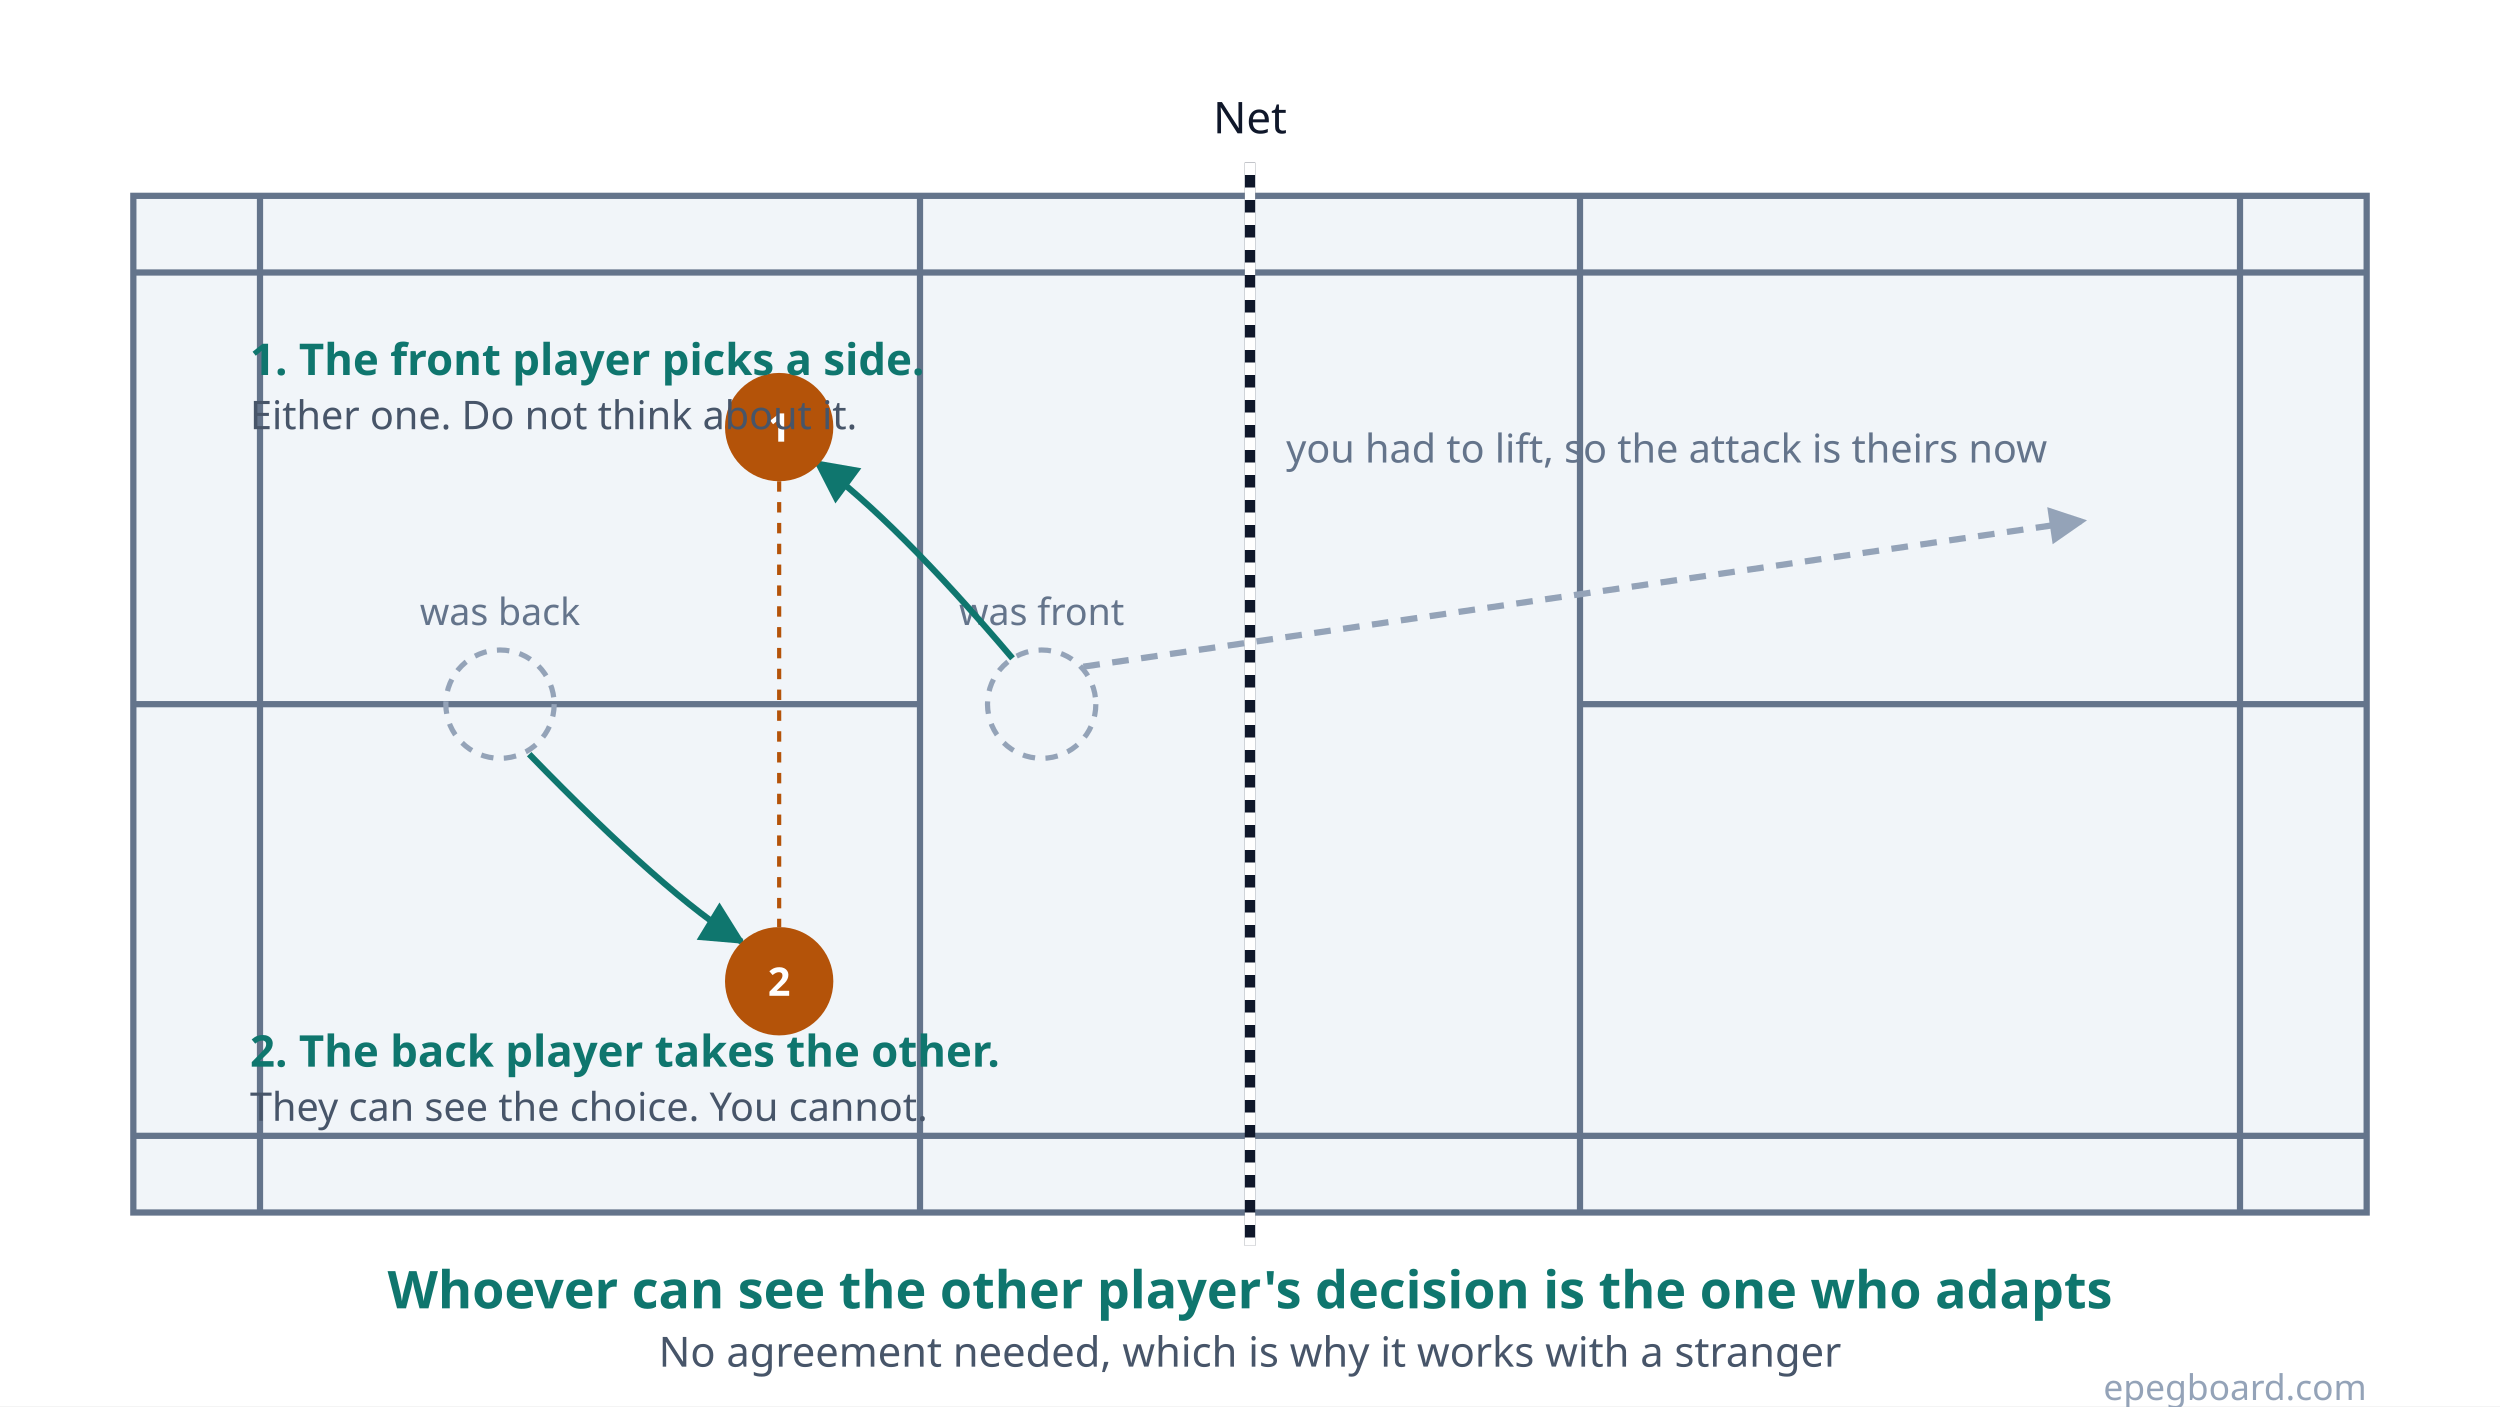
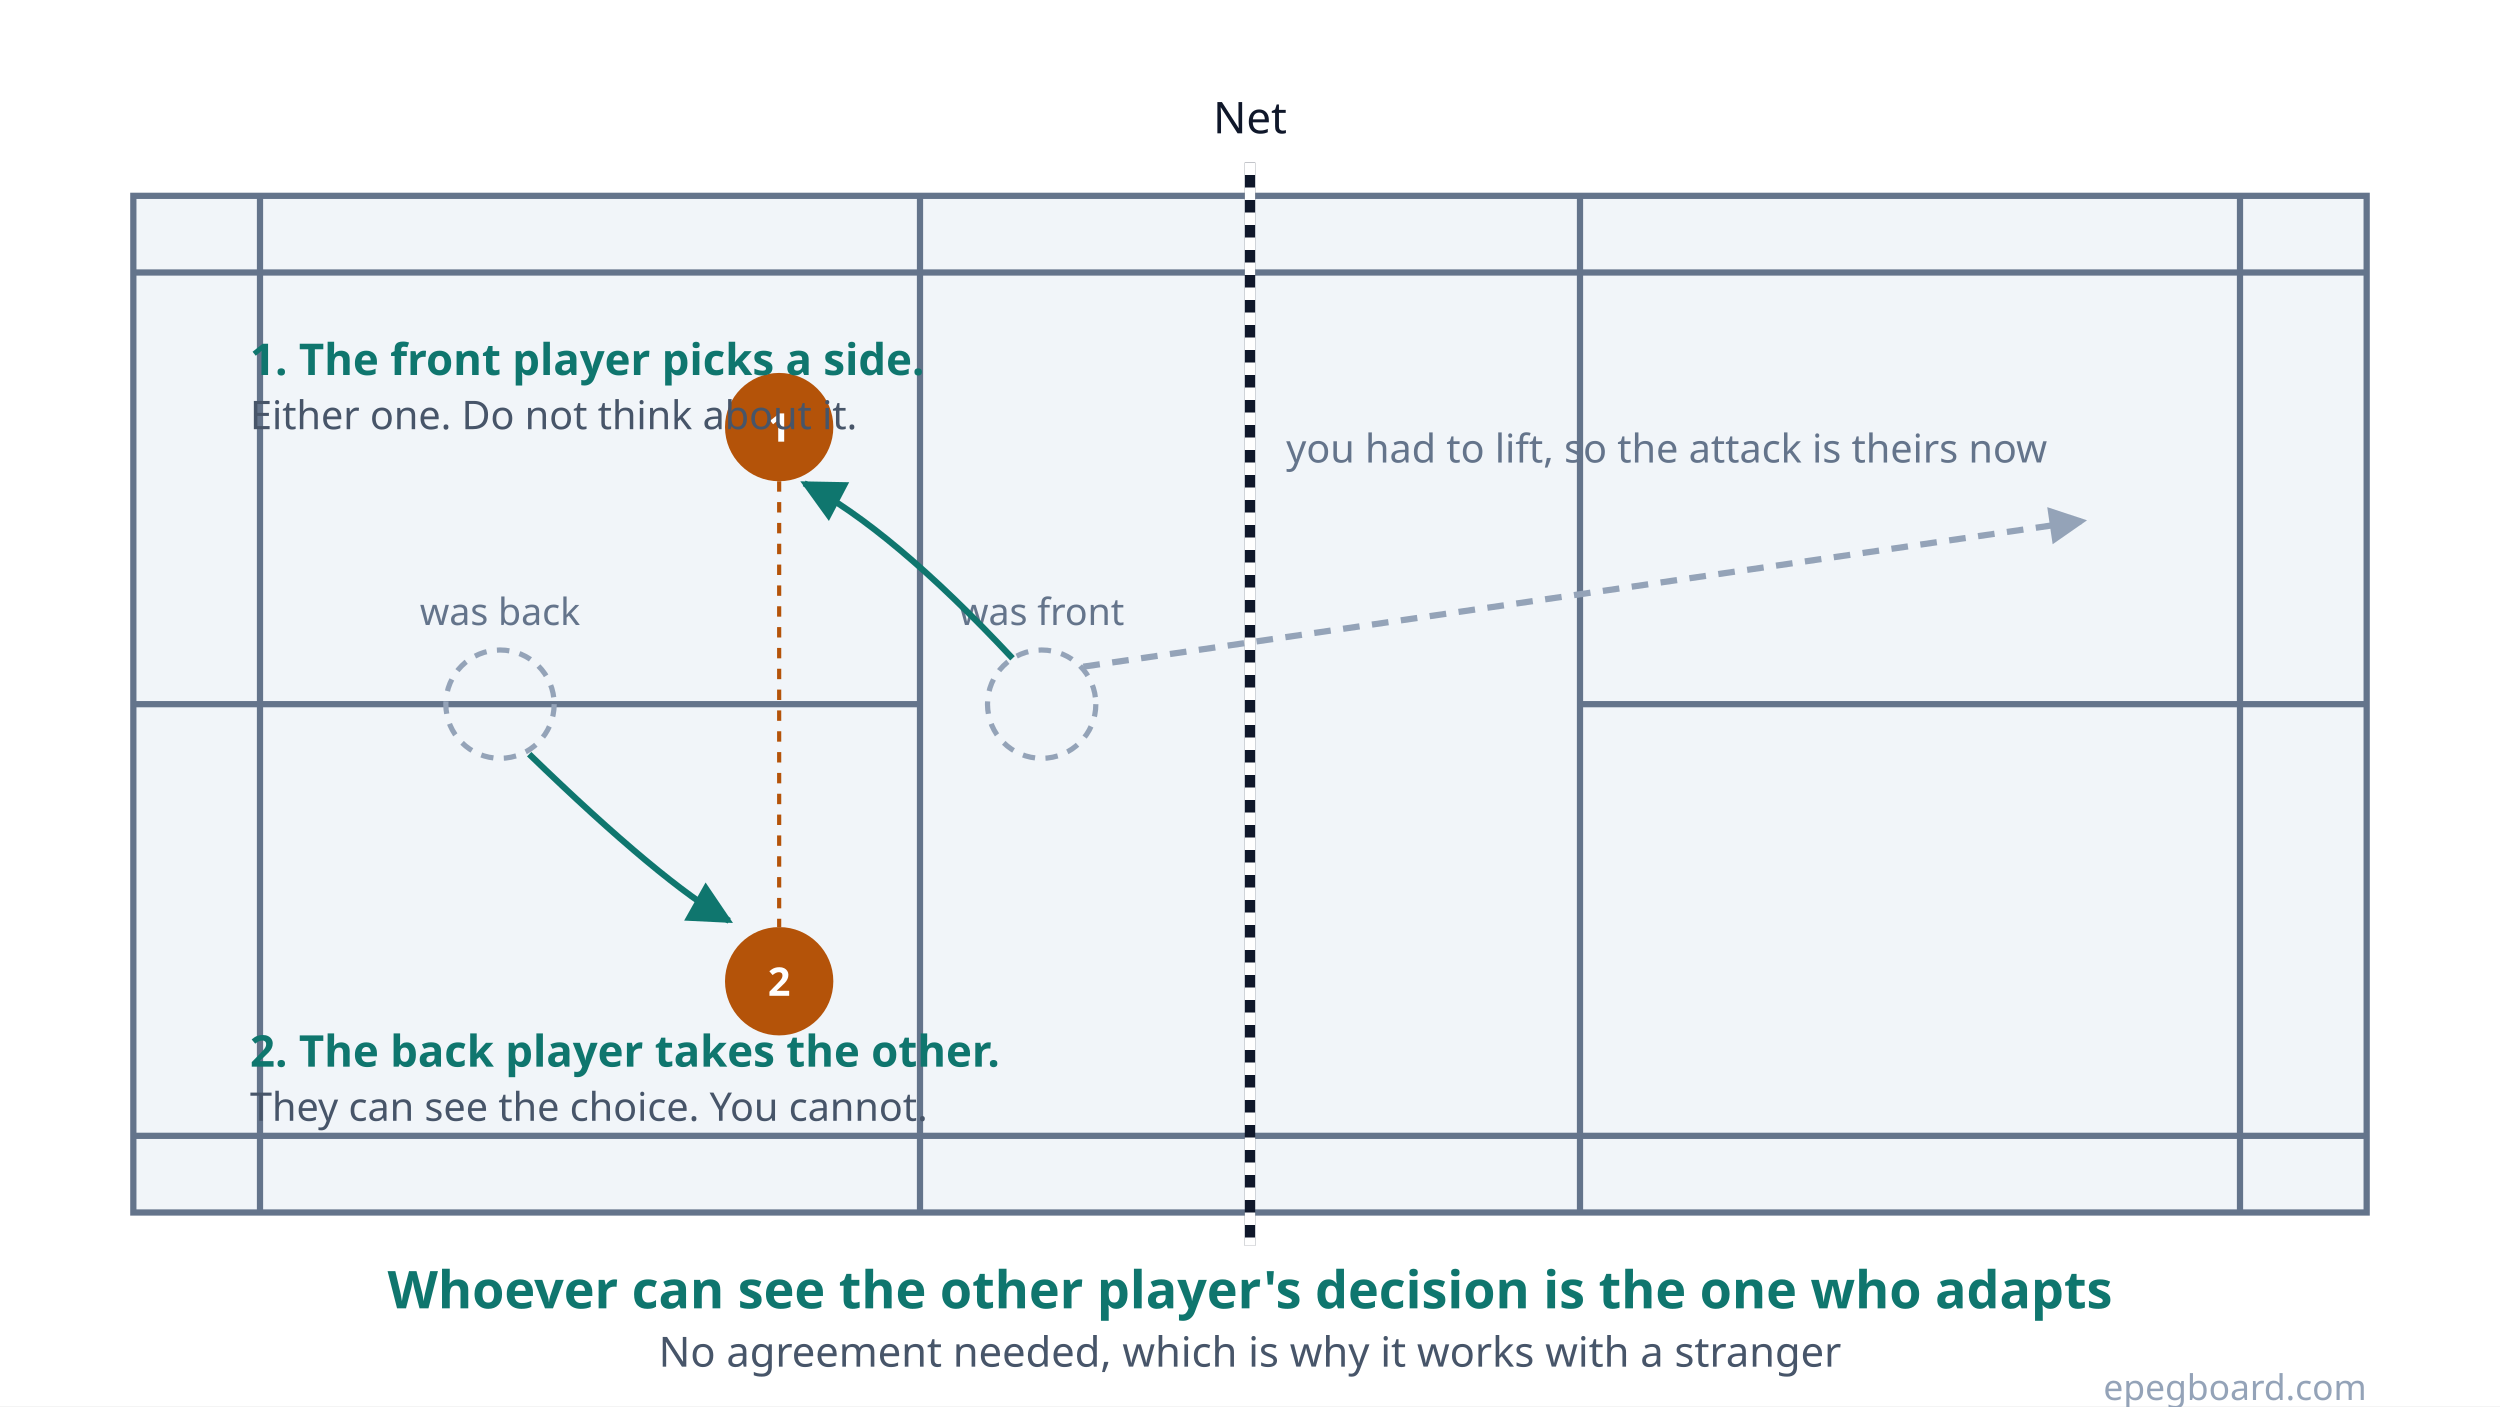
<svg xmlns="http://www.w3.org/2000/svg" viewBox="0 0 1200 675" width="1200" height="675" role="img" aria-label="A badminton court from above. A pair who were attacking in a front-and-back line have had to lift, so they must switch to side by side. Faded circles show their old attacking positions. The front player moves to one side, chosen freely, and the back player, who can see that choice, moves to the other side. They finish level with each other across the middle of their half.">
  <defs>
    <marker id="move" viewBox="0 0 10 10" refX="9" refY="5" markerWidth="7" markerHeight="7" orient="auto-start-reverse">
      <path d="M 0 0 L 10 5 L 0 10 z" fill="#0f766e" />
    </marker>
    <marker id="lift" viewBox="0 0 10 10" refX="9" refY="5" markerWidth="6" markerHeight="6" orient="auto-start-reverse">
      <path d="M 0 0 L 10 5 L 0 10 z" fill="#94a3b8" />
    </marker>
  </defs>
  <rect width="1200" height="675" fill="#ffffff" />
  <rect x="64" y="94" width="1072" height="488" fill="#f1f5f9" />
  <g stroke="#64748b" stroke-width="3" fill="none">
    <rect x="64" y="94" width="1072" height="488" />
    <line x1="64" y1="130.8" x2="1136" y2="130.8" />
    <line x1="64" y1="545.2" x2="1136" y2="545.2" />
    <line x1="441.6" y1="94" x2="441.6" y2="582" />
    <line x1="758.4" y1="94" x2="758.4" y2="582" />
    <line x1="124.8" y1="94" x2="124.8" y2="582" />
    <line x1="1075.2" y1="94" x2="1075.2" y2="582" />
    <line x1="64" y1="338" x2="441.6" y2="338" />
    <line x1="758.4" y1="338" x2="1136" y2="338" />
  </g>
  <line x1="600" y1="78" x2="600" y2="598" stroke="#0f172a" stroke-width="5" />
  <line x1="600" y1="78" x2="600" y2="598" stroke="#ffffff" stroke-width="5" stroke-dasharray="6 6" />
  <text x="600" y="64" text-anchor="middle" font-family="system-ui,sans-serif" font-size="21" fill="#0f172a">Net</text>
  <line x1="520" y1="320" x2="1000" y2="250" stroke="#94a3b8" stroke-width="3" stroke-dasharray="8 6" marker-end="url(#lift)" />
  <text x="800" y="222" text-anchor="middle" font-family="system-ui,sans-serif" font-size="19" fill="#64748b">you had to lift, so the attack is theirs now</text>
  <g fill="none" stroke="#94a3b8" stroke-width="2.5" stroke-dasharray="6 5">
    <circle cx="500" cy="338" r="26" />
    <circle cx="240" cy="338" r="26" />
  </g>
  <text x="500" y="300" text-anchor="middle" font-family="system-ui,sans-serif" font-size="18" fill="#64748b">was front</text>
  <text x="240" y="300" text-anchor="middle" font-family="system-ui,sans-serif" font-size="18" fill="#64748b">was back</text>
  <g stroke="#0f766e" stroke-width="3" marker-end="url(#move)">
-     <path d="M 486 316 Q 430 250 392 222" fill="none" />
-     <path d="M 254 362 Q 320 430 356 452" fill="none" />
+     <path d="M 486 316 Q 428 254 386 232" fill="none" />
+     <path d="M 254 362 Q 318 424 350 442" fill="none" />
  </g>
  <g fill="#b45309">
    <circle cx="374" cy="205" r="26" />
    <circle cx="374" cy="471" r="26" />
  </g>
  <g font-family="system-ui,sans-serif" font-size="19" fill="#ffffff" text-anchor="middle" font-weight="600">
    <text x="374" y="212">1</text>
    <text x="374" y="478">2</text>
  </g>
  <line x1="374" y1="231" x2="374" y2="445" stroke="#b45309" stroke-width="2" stroke-dasharray="5 5" />
  <text x="120" y="180" font-family="system-ui,sans-serif" font-size="21" fill="#0f766e" font-weight="600">1. The front player picks a side.</text>
  <text x="120" y="206" font-family="system-ui,sans-serif" font-size="19" fill="#475569">Either one. Do not think about it.</text>
  <text x="120" y="512" font-family="system-ui,sans-serif" font-size="21" fill="#0f766e" font-weight="600">2. The back player takes the other.</text>
  <text x="120" y="538" font-family="system-ui,sans-serif" font-size="19" fill="#475569">They can see the choice. You cannot.</text>
  <text x="600" y="628" text-anchor="middle" font-family="system-ui,sans-serif" font-size="25" fill="#0f766e" font-weight="600">Whoever can see the other player's decision is the one who adapts</text>
  <text x="600" y="656" text-anchor="middle" font-family="system-ui,sans-serif" font-size="20" fill="#475569">No agreement needed, which is why it works with a stranger</text>
  <text x="1136" y="672" text-anchor="end" font-family="system-ui,sans-serif" font-size="17" fill="#94a3b8">epegboard.com</text>
</svg>
